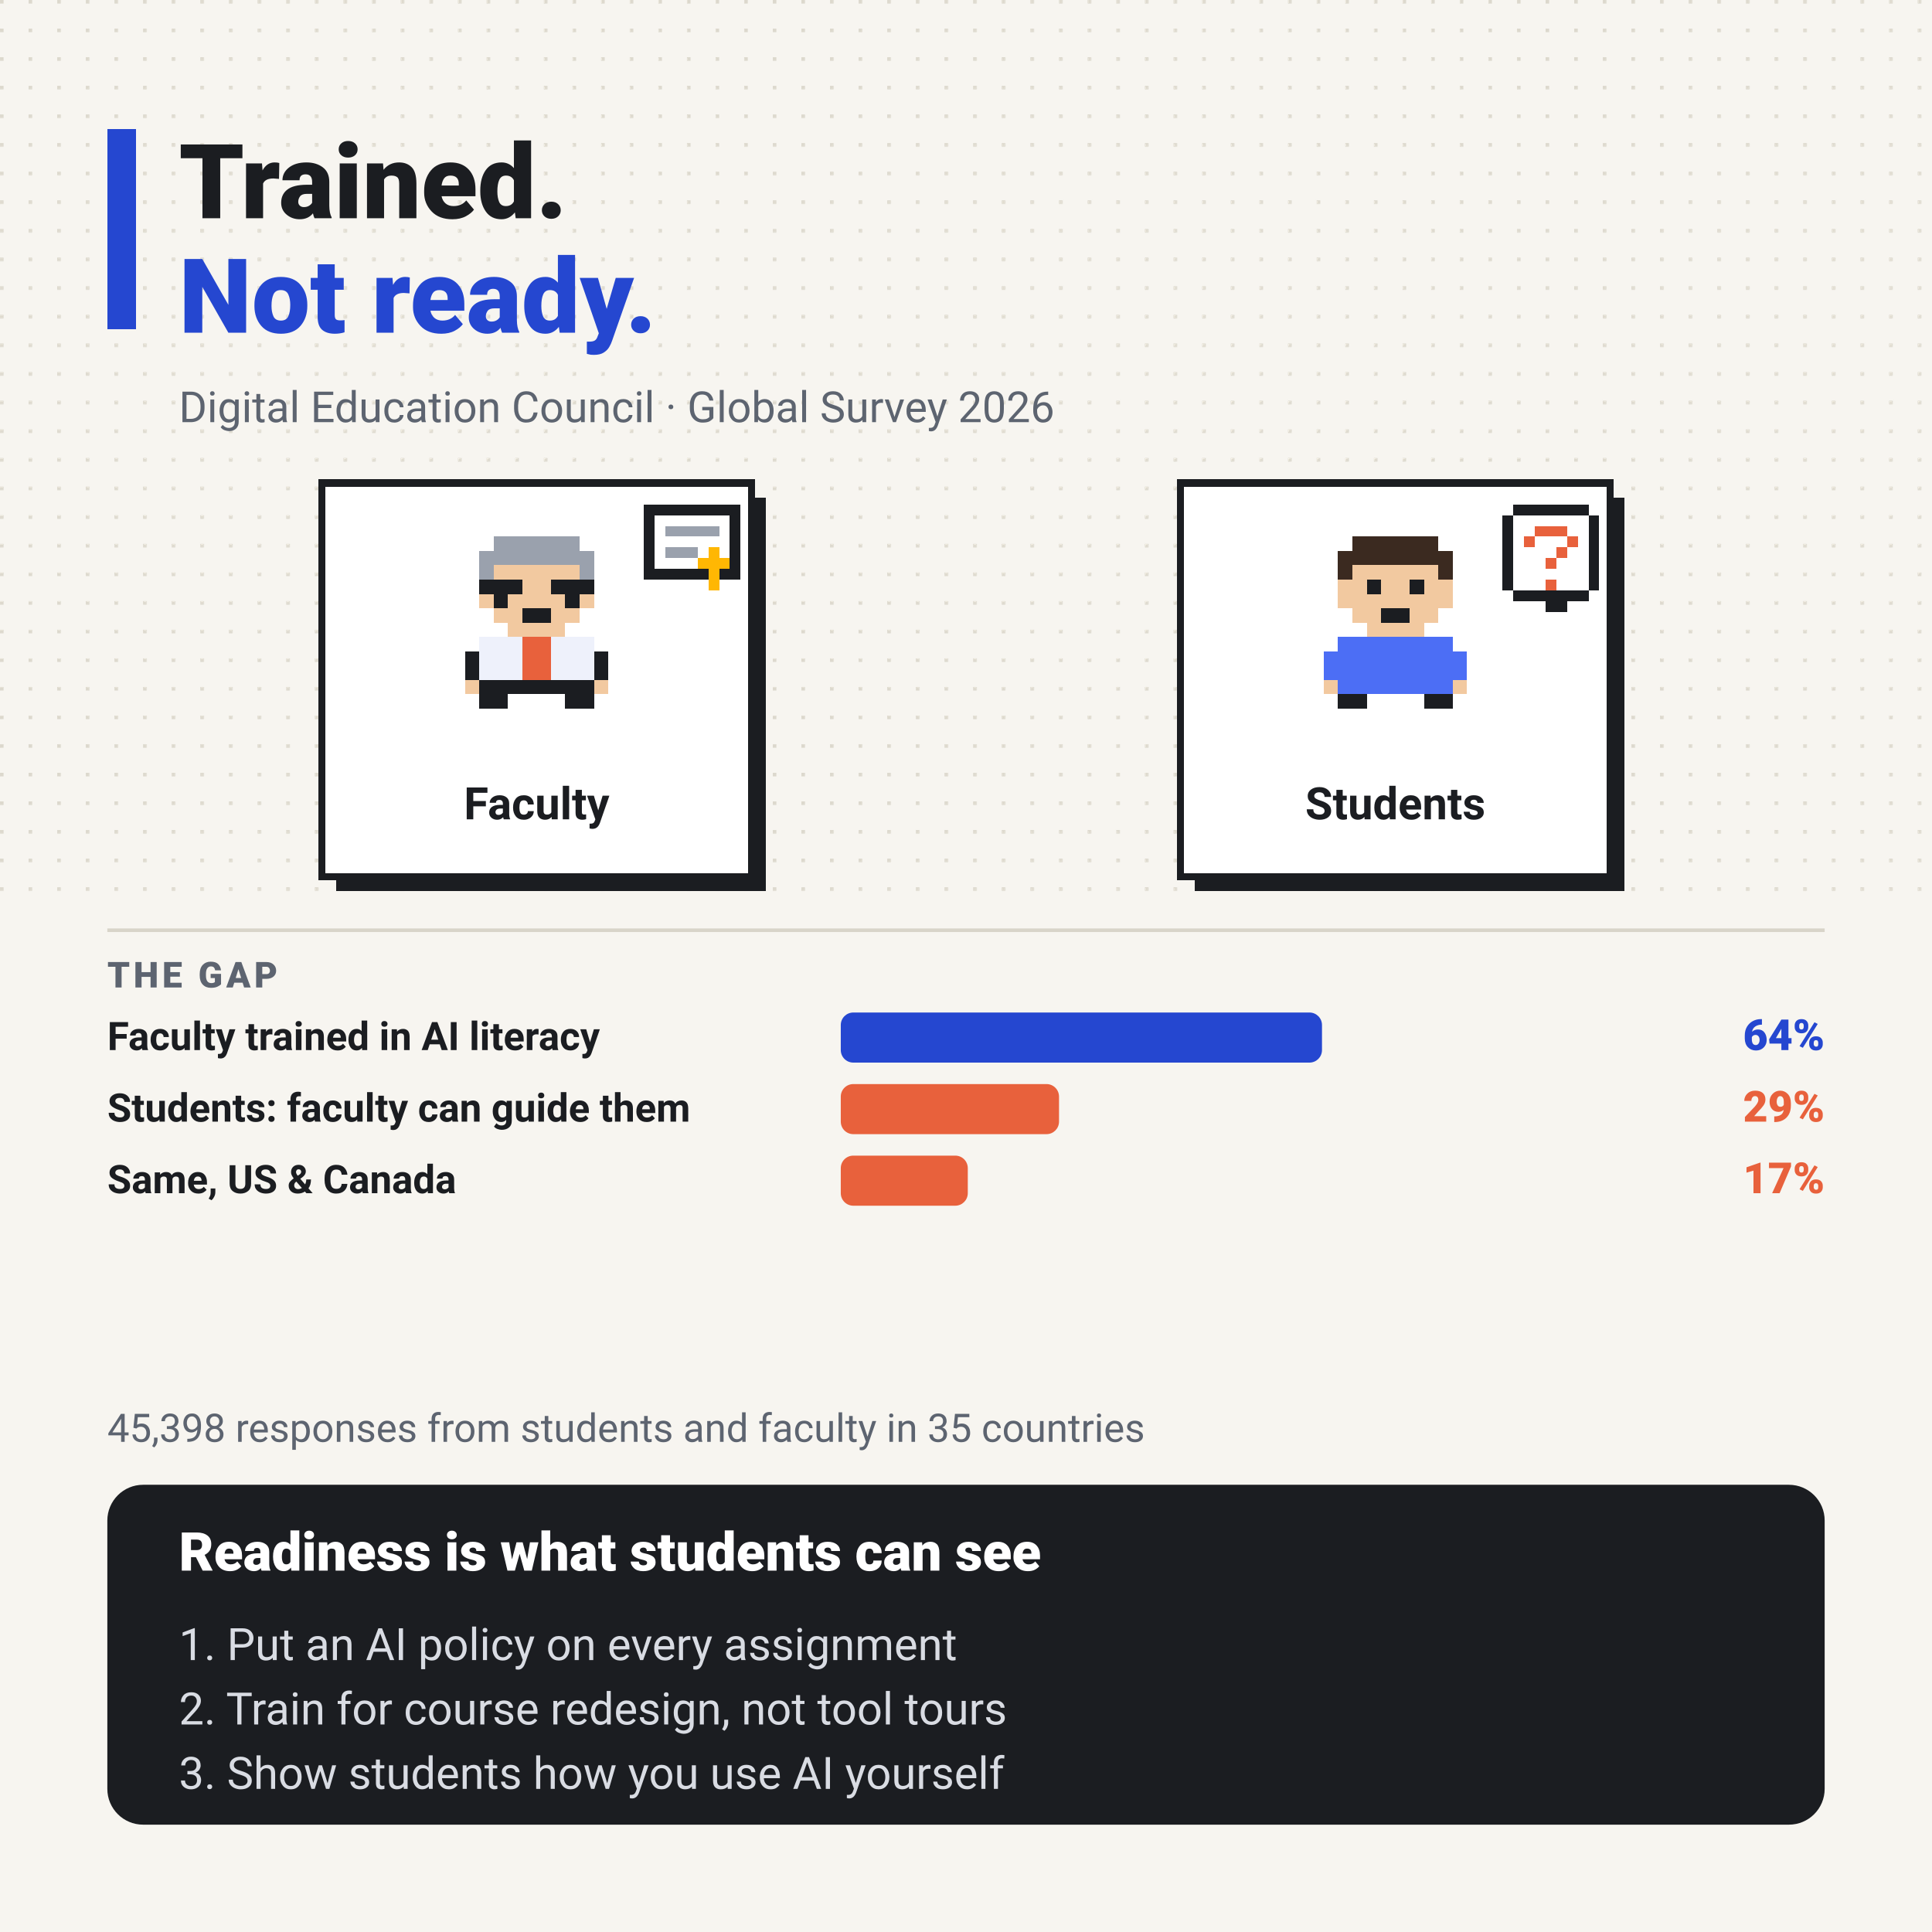
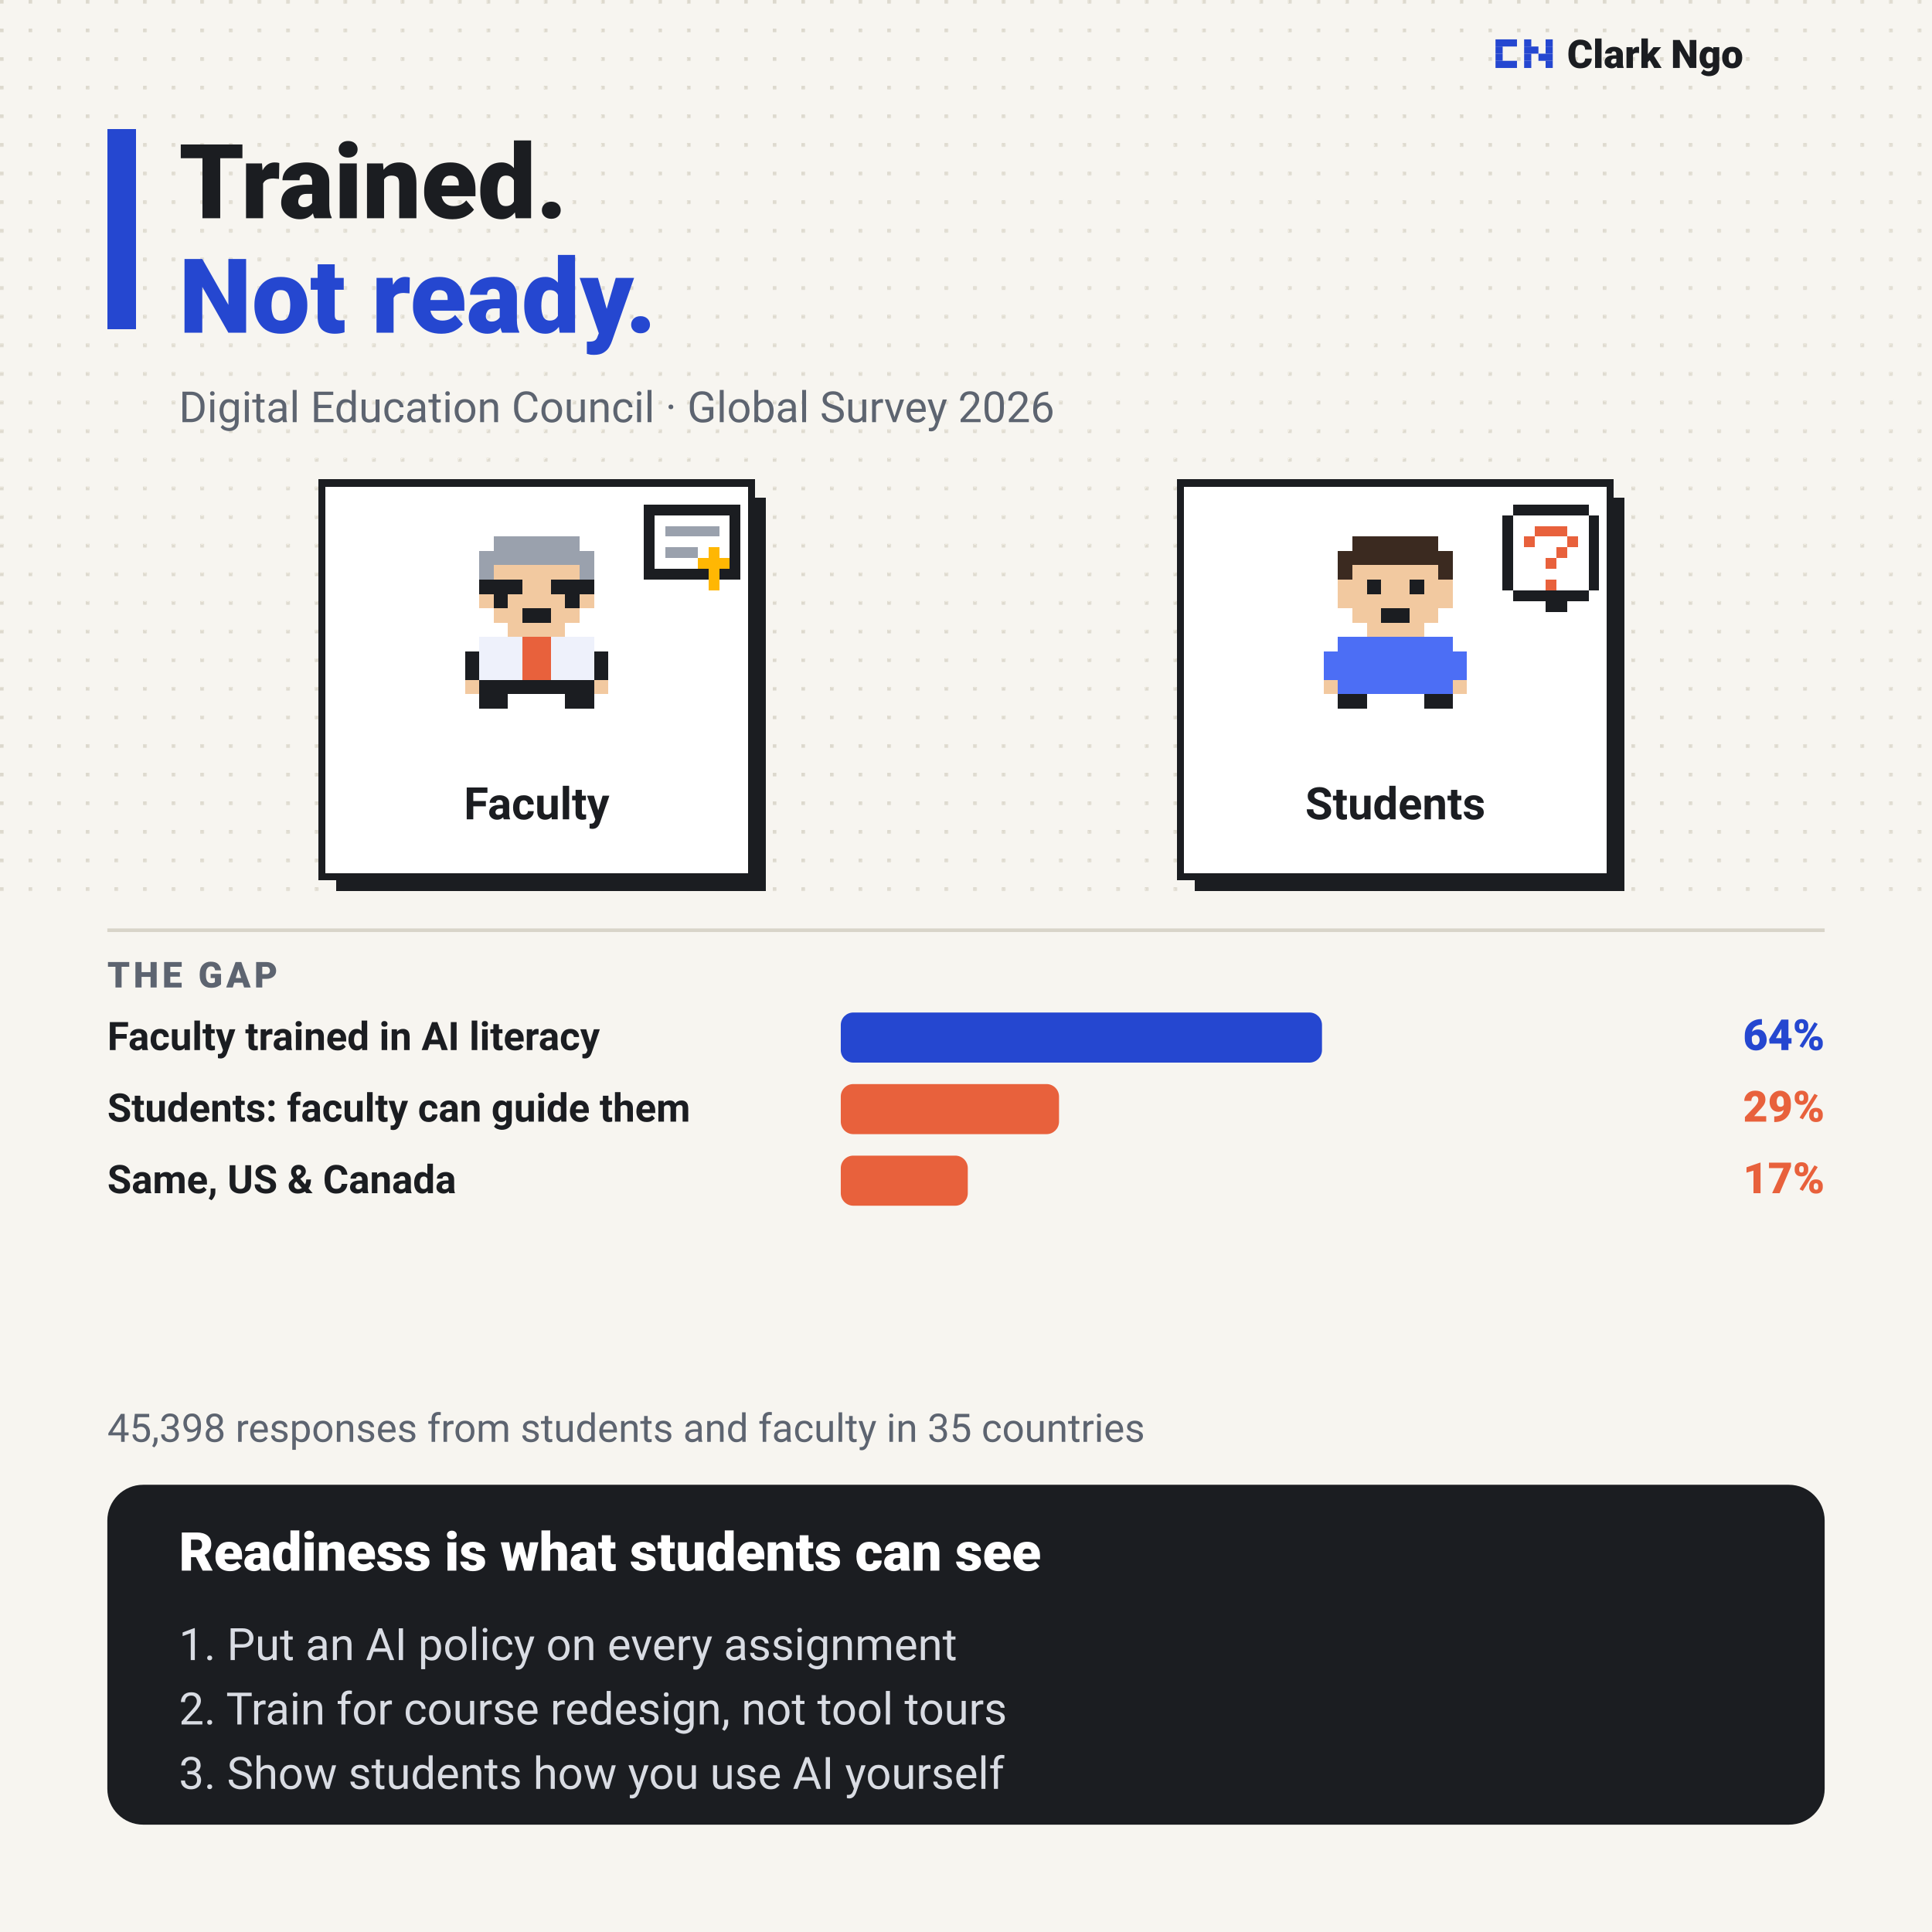
<svg xmlns="http://www.w3.org/2000/svg" viewBox="0 0 1080 1080" width="1080" height="1080" font-family="-apple-system, 'Segoe UI', Roboto, Helvetica, Arial, sans-serif">
  <style>
    .px rect, .px path { shape-rendering: crispEdges; }
    .march { stroke-dasharray: 16 16; animation: march 0.6s steps(4) infinite; }
    @keyframes march { to { stroke-dashoffset: -32; } }
    .bob { animation: bob 0.6s steps(1) infinite; }
    @keyframes bob { 0% { transform: translateY(0); } 50% { transform: translateY(-8px); } }

    .pop { animation: pop 6s steps(1) infinite; }
    @keyframes pop { 0% { opacity: 0; } 10% { opacity: 1; } 94% { opacity: 0; } }
    .bar { transform-box: fill-box; transform-origin: left center; animation: grow 6s linear infinite both; }
    @keyframes grow { 0% { transform: scaleX(0); } 15%, 92% { transform: scaleX(1); } 98%, 100% { transform: scaleX(0); } }
    .num { animation: num 6s linear infinite both; }
    @keyframes num { 0%, 12% { opacity: 0; } 18%, 92% { opacity: 1; } 96%, 100% { opacity: 0; } }
  </style>
  <defs>
    <pattern id="grid" width="16" height="16" patternUnits="userSpaceOnUse">
      <rect width="2" height="2" fill="#dcd8cd" />
    </pattern>
  </defs>
  <rect width="1080" height="1080" fill="#f7f5f0" />
  <g class="px">
    <rect width="1080" height="500" fill="url(#grid)" />
    <rect x="60" y="72" width="16" height="112" fill="#2547d0" />
    <text x="100" y="122" font-size="58" font-weight="800" fill="#1b1d21">Trained.</text>
    <text x="100" y="186" font-size="58" font-weight="800" fill="#2547d0">Not ready.</text>
    <text x="100" y="236" font-size="24" fill="#5d6470">Digital Education Council · Global Survey 2026</text>
    <g>
      <rect x="188" y="278" width="240" height="220" fill="#1b1d21" />
      <rect x="180" y="270" width="240" height="220" fill="#fff" stroke="#1b1d21" stroke-width="4" />
      <g class="bob" style="animation-delay:0.0s">
        <rect x="276" y="300" width="48" height="8" fill="#9aa1ad" />
        <rect x="268" y="308" width="64" height="8" fill="#9aa1ad" />
        <rect x="268" y="316" width="8" height="8" fill="#9aa1ad" />
        <rect x="276" y="316" width="48" height="8" fill="#f2c9a0" />
        <rect x="324" y="316" width="8" height="8" fill="#9aa1ad" />
        <rect x="268" y="324" width="24" height="8" fill="#1b1d21" />
        <rect x="292" y="324" width="16" height="8" fill="#f2c9a0" />
        <rect x="308" y="324" width="24" height="8" fill="#1b1d21" />
        <rect x="268" y="332" width="8" height="8" fill="#f2c9a0" />
        <rect x="276" y="332" width="8" height="8" fill="#1b1d21" />
        <rect x="284" y="332" width="32" height="8" fill="#f2c9a0" />
        <rect x="316" y="332" width="8" height="8" fill="#1b1d21" />
        <rect x="324" y="332" width="8" height="8" fill="#f2c9a0" />
        <rect x="276" y="340" width="16" height="8" fill="#f2c9a0" />
        <rect x="292" y="340" width="16" height="8" fill="#1b1d21" />
        <rect x="308" y="340" width="16" height="8" fill="#f2c9a0" />
        <rect x="284" y="348" width="32" height="8" fill="#f2c9a0" />
        <rect x="268" y="356" width="24" height="8" fill="#eef1fb" />
        <rect x="292" y="356" width="16" height="8" fill="#e8613c" />
        <rect x="308" y="356" width="24" height="8" fill="#eef1fb" />
        <rect x="260" y="364" width="8" height="8" fill="#1b1d21" />
        <rect x="268" y="364" width="24" height="8" fill="#eef1fb" />
        <rect x="292" y="364" width="16" height="8" fill="#e8613c" />
        <rect x="308" y="364" width="24" height="8" fill="#eef1fb" />
        <rect x="332" y="364" width="8" height="8" fill="#1b1d21" />
        <rect x="260" y="372" width="8" height="8" fill="#1b1d21" />
        <rect x="268" y="372" width="24" height="8" fill="#eef1fb" />
        <rect x="292" y="372" width="16" height="8" fill="#e8613c" />
        <rect x="308" y="372" width="24" height="8" fill="#eef1fb" />
        <rect x="332" y="372" width="8" height="8" fill="#1b1d21" />
        <rect x="260" y="380" width="8" height="8" fill="#f2c9a0" />
        <rect x="268" y="380" width="64" height="8" fill="#1b1d21" />
        <rect x="332" y="380" width="8" height="8" fill="#f2c9a0" />
        <rect x="268" y="388" width="16" height="8" fill="#1b1d21" />
        <rect x="316" y="388" width="16" height="8" fill="#1b1d21" />
      </g>
      <text x="300" y="458" font-size="25" font-weight="700" fill="#1b1d21" text-anchor="middle">Faculty</text>
    </g>
    <g class="pop">
      <rect x="360" y="282" width="54" height="6" fill="#1b1d21" />
      <rect x="360" y="288" width="6" height="6" fill="#1b1d21" />
      <rect x="366" y="288" width="42" height="6" fill="#ffffff" />
      <rect x="408" y="288" width="6" height="6" fill="#1b1d21" />
      <rect x="360" y="294" width="6" height="6" fill="#1b1d21" />
      <rect x="366" y="294" width="6" height="6" fill="#ffffff" />
      <rect x="372" y="294" width="30" height="6" fill="#9aa1ad" />
      <rect x="402" y="294" width="6" height="6" fill="#ffffff" />
      <rect x="408" y="294" width="6" height="6" fill="#1b1d21" />
      <rect x="360" y="300" width="6" height="6" fill="#1b1d21" />
      <rect x="366" y="300" width="42" height="6" fill="#ffffff" />
      <rect x="408" y="300" width="6" height="6" fill="#1b1d21" />
      <rect x="360" y="306" width="6" height="6" fill="#1b1d21" />
      <rect x="366" y="306" width="6" height="6" fill="#ffffff" />
      <rect x="372" y="306" width="18" height="6" fill="#9aa1ad" />
      <rect x="390" y="306" width="6" height="6" fill="#ffffff" />
      <rect x="396" y="306" width="6" height="6" fill="#ffb703" />
      <rect x="402" y="306" width="6" height="6" fill="#ffffff" />
      <rect x="408" y="306" width="6" height="6" fill="#1b1d21" />
      <rect x="360" y="312" width="6" height="6" fill="#1b1d21" />
      <rect x="366" y="312" width="24" height="6" fill="#ffffff" />
      <rect x="390" y="312" width="18" height="6" fill="#ffb703" />
      <rect x="408" y="312" width="6" height="6" fill="#1b1d21" />
      <rect x="360" y="318" width="36" height="6" fill="#1b1d21" />
      <rect x="396" y="318" width="6" height="6" fill="#ffb703" />
      <rect x="402" y="318" width="12" height="6" fill="#1b1d21" />
      <rect x="396" y="324" width="6" height="6" fill="#ffb703" />
    </g>
    <g>
      <rect x="668" y="278" width="240" height="220" fill="#1b1d21" />
      <rect x="660" y="270" width="240" height="220" fill="#fff" stroke="#1b1d21" stroke-width="4" />
      <g class="bob" style="animation-delay:0.2s">
        <rect x="756" y="300" width="48" height="8" fill="#3b2a20" />
        <rect x="748" y="308" width="64" height="8" fill="#3b2a20" />
        <rect x="748" y="316" width="8" height="8" fill="#3b2a20" />
        <rect x="756" y="316" width="48" height="8" fill="#f2c9a0" />
        <rect x="804" y="316" width="8" height="8" fill="#3b2a20" />
        <rect x="748" y="324" width="16" height="8" fill="#f2c9a0" />
        <rect x="764" y="324" width="8" height="8" fill="#1b1d21" />
        <rect x="772" y="324" width="16" height="8" fill="#f2c9a0" />
        <rect x="788" y="324" width="8" height="8" fill="#1b1d21" />
        <rect x="796" y="324" width="16" height="8" fill="#f2c9a0" />
        <rect x="748" y="332" width="64" height="8" fill="#f2c9a0" />
        <rect x="756" y="340" width="16" height="8" fill="#f2c9a0" />
        <rect x="772" y="340" width="16" height="8" fill="#1b1d21" />
        <rect x="788" y="340" width="16" height="8" fill="#f2c9a0" />
        <rect x="764" y="348" width="32" height="8" fill="#f2c9a0" />
        <rect x="748" y="356" width="64" height="8" fill="#4c6ef5" />
        <rect x="740" y="364" width="80" height="8" fill="#4c6ef5" />
        <rect x="740" y="372" width="80" height="8" fill="#4c6ef5" />
        <rect x="740" y="380" width="8" height="8" fill="#f2c9a0" />
        <rect x="748" y="380" width="64" height="8" fill="#4c6ef5" />
        <rect x="812" y="380" width="8" height="8" fill="#f2c9a0" />
        <rect x="748" y="388" width="16" height="8" fill="#1b1d21" />
        <rect x="796" y="388" width="16" height="8" fill="#1b1d21" />
      </g>
      <text x="780" y="458" font-size="25" font-weight="700" fill="#1b1d21" text-anchor="middle">Students</text>
    </g>
    <g class="pop">
      <rect x="846" y="282" width="42" height="6" fill="#1b1d21" />
      <rect x="840" y="288" width="6" height="6" fill="#1b1d21" />
      <rect x="846" y="288" width="42" height="6" fill="#ffffff" />
      <rect x="888" y="288" width="6" height="6" fill="#1b1d21" />
      <rect x="840" y="294" width="6" height="6" fill="#1b1d21" />
      <rect x="846" y="294" width="12" height="6" fill="#ffffff" />
      <rect x="858" y="294" width="18" height="6" fill="#e8613c" />
      <rect x="876" y="294" width="12" height="6" fill="#ffffff" />
      <rect x="888" y="294" width="6" height="6" fill="#1b1d21" />
      <rect x="840" y="300" width="6" height="6" fill="#1b1d21" />
      <rect x="846" y="300" width="6" height="6" fill="#ffffff" />
      <rect x="852" y="300" width="6" height="6" fill="#e8613c" />
      <rect x="858" y="300" width="18" height="6" fill="#ffffff" />
      <rect x="876" y="300" width="6" height="6" fill="#e8613c" />
      <rect x="882" y="300" width="6" height="6" fill="#ffffff" />
      <rect x="888" y="300" width="6" height="6" fill="#1b1d21" />
      <rect x="840" y="306" width="6" height="6" fill="#1b1d21" />
      <rect x="846" y="306" width="24" height="6" fill="#ffffff" />
      <rect x="870" y="306" width="6" height="6" fill="#e8613c" />
      <rect x="876" y="306" width="12" height="6" fill="#ffffff" />
      <rect x="888" y="306" width="6" height="6" fill="#1b1d21" />
      <rect x="840" y="312" width="6" height="6" fill="#1b1d21" />
      <rect x="846" y="312" width="18" height="6" fill="#ffffff" />
      <rect x="864" y="312" width="6" height="6" fill="#e8613c" />
      <rect x="870" y="312" width="18" height="6" fill="#ffffff" />
      <rect x="888" y="312" width="6" height="6" fill="#1b1d21" />
      <rect x="840" y="318" width="6" height="6" fill="#1b1d21" />
      <rect x="846" y="318" width="42" height="6" fill="#ffffff" />
      <rect x="888" y="318" width="6" height="6" fill="#1b1d21" />
      <rect x="840" y="324" width="6" height="6" fill="#1b1d21" />
      <rect x="846" y="324" width="18" height="6" fill="#ffffff" />
      <rect x="864" y="324" width="6" height="6" fill="#e8613c" />
      <rect x="870" y="324" width="18" height="6" fill="#ffffff" />
      <rect x="888" y="324" width="6" height="6" fill="#1b1d21" />
      <rect x="846" y="330" width="42" height="6" fill="#1b1d21" />
      <rect x="864" y="336" width="12" height="6" fill="#1b1d21" />
    </g>
  </g>
  <path d="M60 520 H1020" stroke="#d8d4c9" stroke-width="2" />
  <text x="60" y="552" font-size="20" font-weight="800" fill="#5d6470" letter-spacing="2">THE GAP</text>
  <text x="60" y="587" font-size="22" font-weight="700" fill="#1b1d21">Faculty trained in AI literacy</text>
  <rect class="bar" style="animation-delay:0.00s" x="470" y="566" width="269" height="28" rx="7" fill="#2547d0" />
  <text class="num" style="animation-delay:0.00s" x="1020" y="587" font-size="24" font-weight="800" fill="#2547d0" text-anchor="end">64%</text>
  <text x="60" y="627" font-size="22" font-weight="700" fill="#1b1d21">Students: faculty can guide them</text>
  <rect class="bar" style="animation-delay:0.15s" x="470" y="606" width="122" height="28" rx="7" fill="#e8613c" />
  <text class="num" style="animation-delay:0.15s" x="1020" y="627" font-size="24" font-weight="800" fill="#e8613c" text-anchor="end">29%</text>
  <text x="60" y="667" font-size="22" font-weight="700" fill="#1b1d21">Same, US &amp; Canada</text>
  <rect class="bar" style="animation-delay:0.30s" x="470" y="646" width="71" height="28" rx="7" fill="#e8613c" />
  <text class="num" style="animation-delay:0.30s" x="1020" y="667" font-size="24" font-weight="800" fill="#e8613c" text-anchor="end">17%</text>
  <text x="60" y="806" font-size="22" fill="#5d6470">45,398 responses from students and faculty in 35 countries</text>
  <rect x="60" y="830" width="960" height="190" rx="20" fill="#1b1d21" />
  <text x="100" y="878" font-size="30" font-weight="800" fill="#fff">Readiness is what students can see</text>
  <g font-size="25" fill="#d9dce3">
    <text x="100" y="928">1. Put an AI policy on every assignment</text>
    <text x="100" y="964">2. Train for course redesign, not tool tours</text>
    <text x="100" y="1000">3. Show students how you use AI yourself</text>
  </g>
+   <g class="signature">
+     <rect x="836" y="22" width="12" height="4" fill="#2547d0" />
+     <rect x="852" y="22" width="4" height="4" fill="#2547d0" />
+     <rect x="864" y="22" width="4" height="4" fill="#2547d0" />
+     <rect x="836" y="26" width="4" height="4" fill="#2547d0" />
+     <rect x="852" y="26" width="8" height="4" fill="#2547d0" />
+     <rect x="864" y="26" width="4" height="4" fill="#2547d0" />
+     <rect x="836" y="30" width="4" height="4" fill="#2547d0" />
+     <rect x="852" y="30" width="4" height="4" fill="#2547d0" />
+     <rect x="860" y="30" width="8" height="4" fill="#2547d0" />
+     <rect x="836" y="34" width="12" height="4" fill="#2547d0" />
+     <rect x="852" y="34" width="4" height="4" fill="#2547d0" />
+     <rect x="864" y="34" width="4" height="4" fill="#2547d0" />
+     <text x="876" y="38" font-size="22" font-weight="800" fill="#1b1d21">Clark Ngo</text>
+   </g>
</svg>
